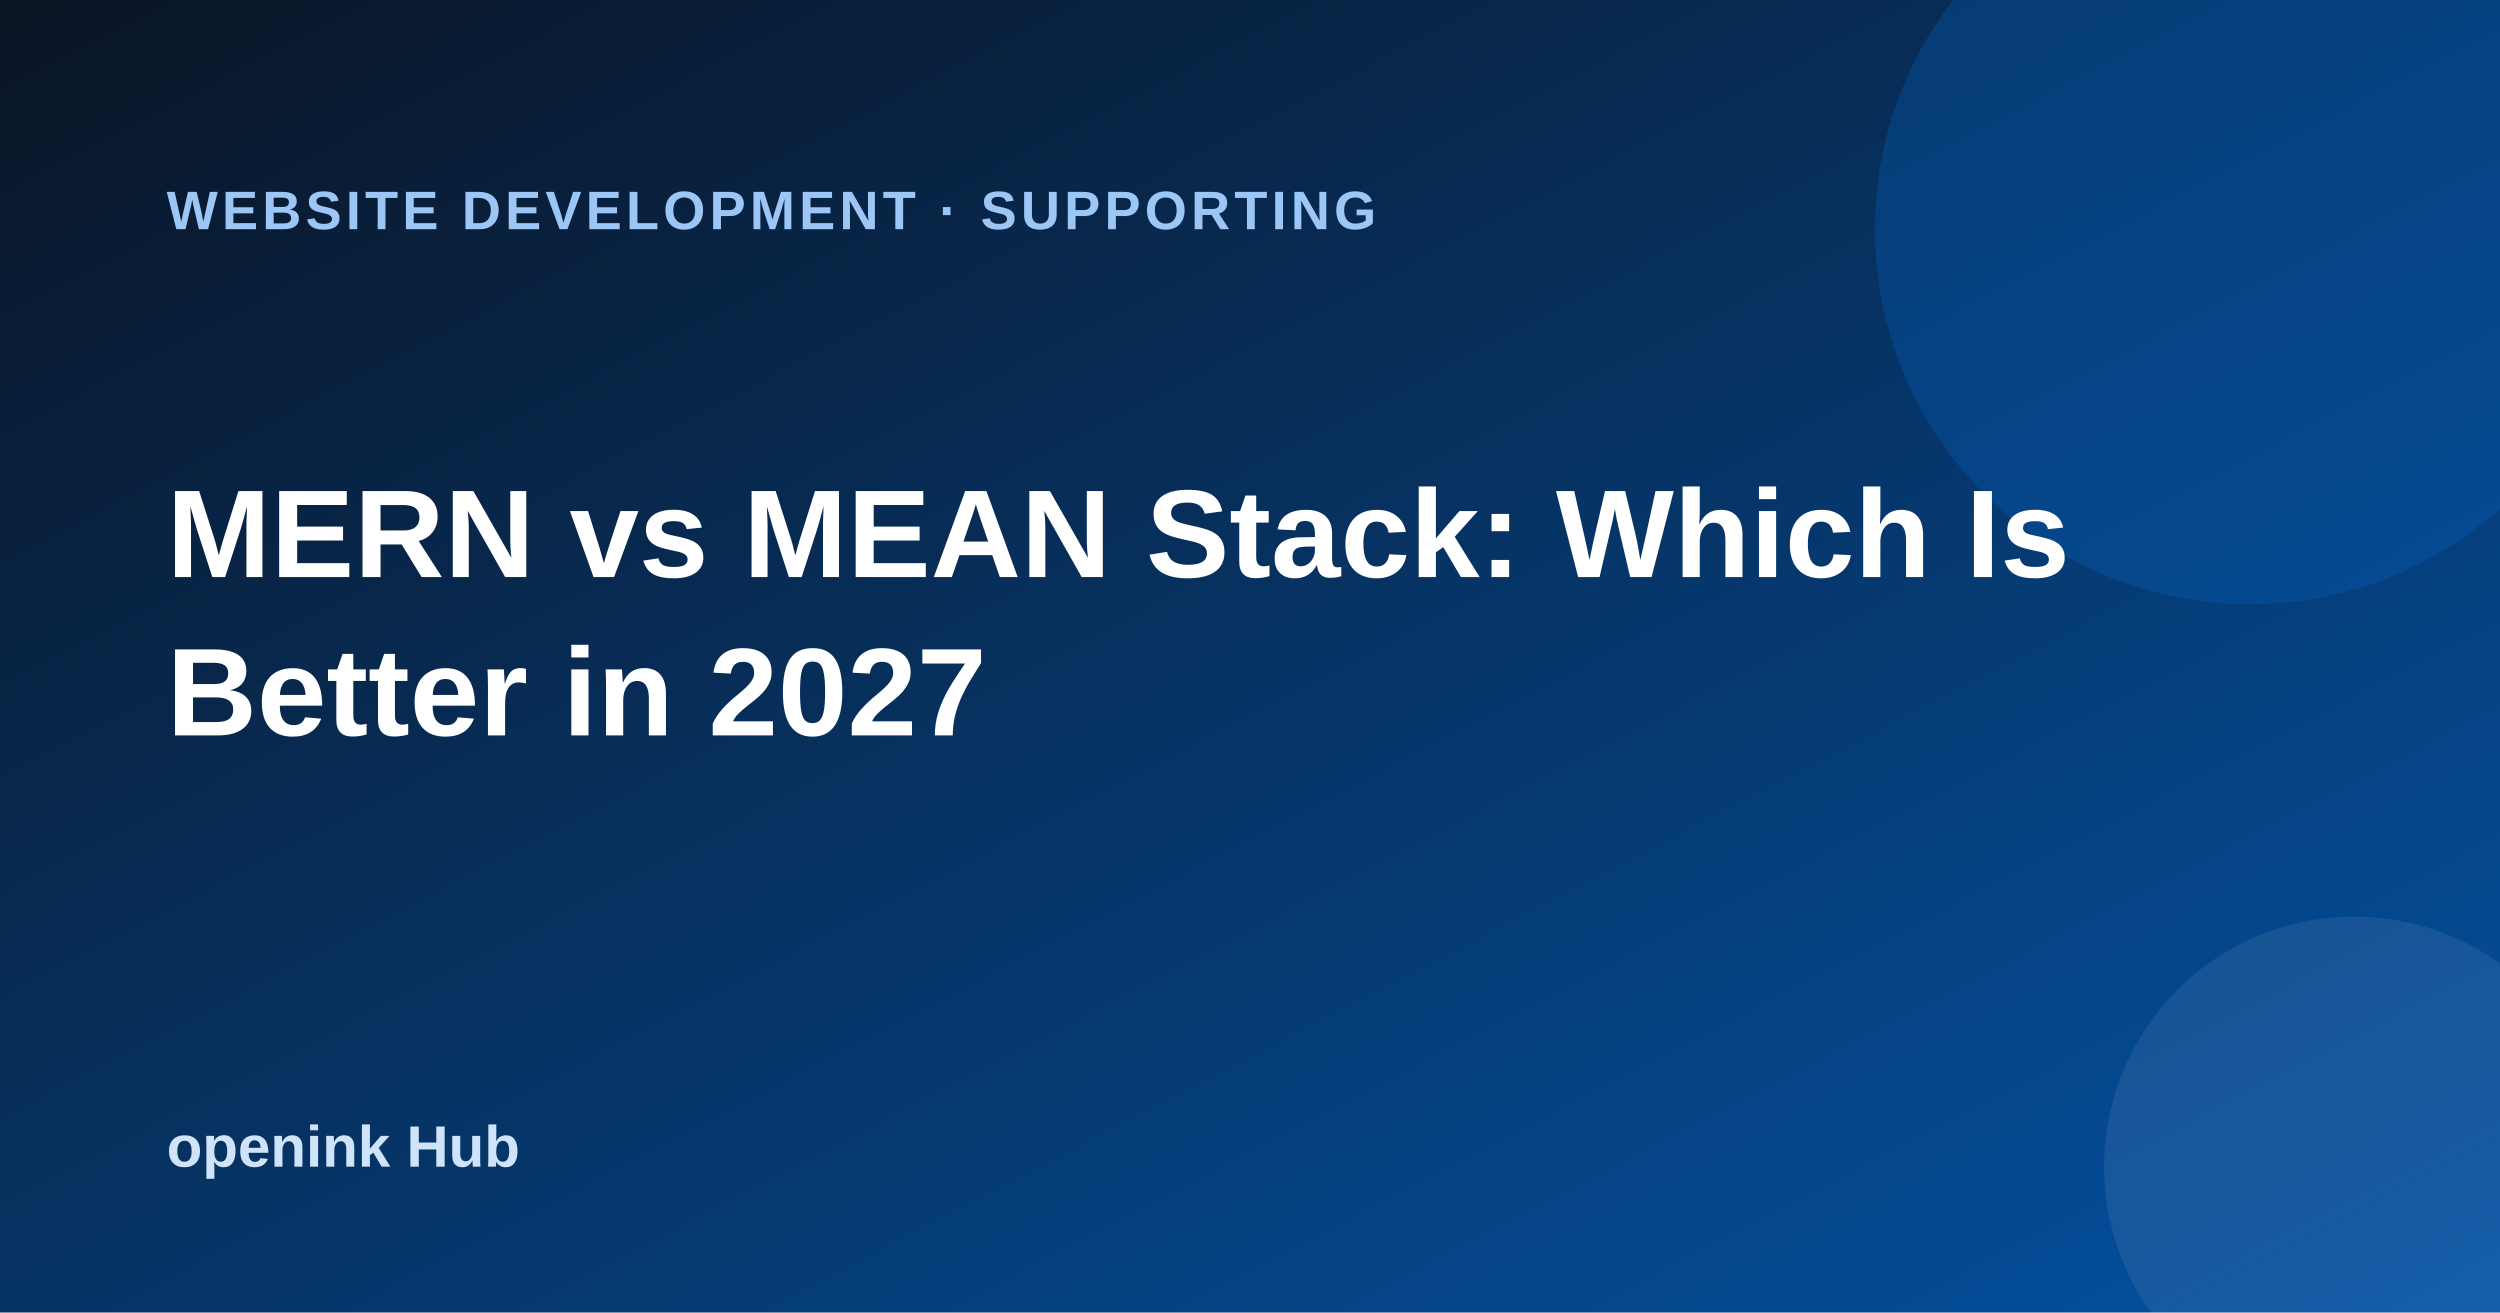
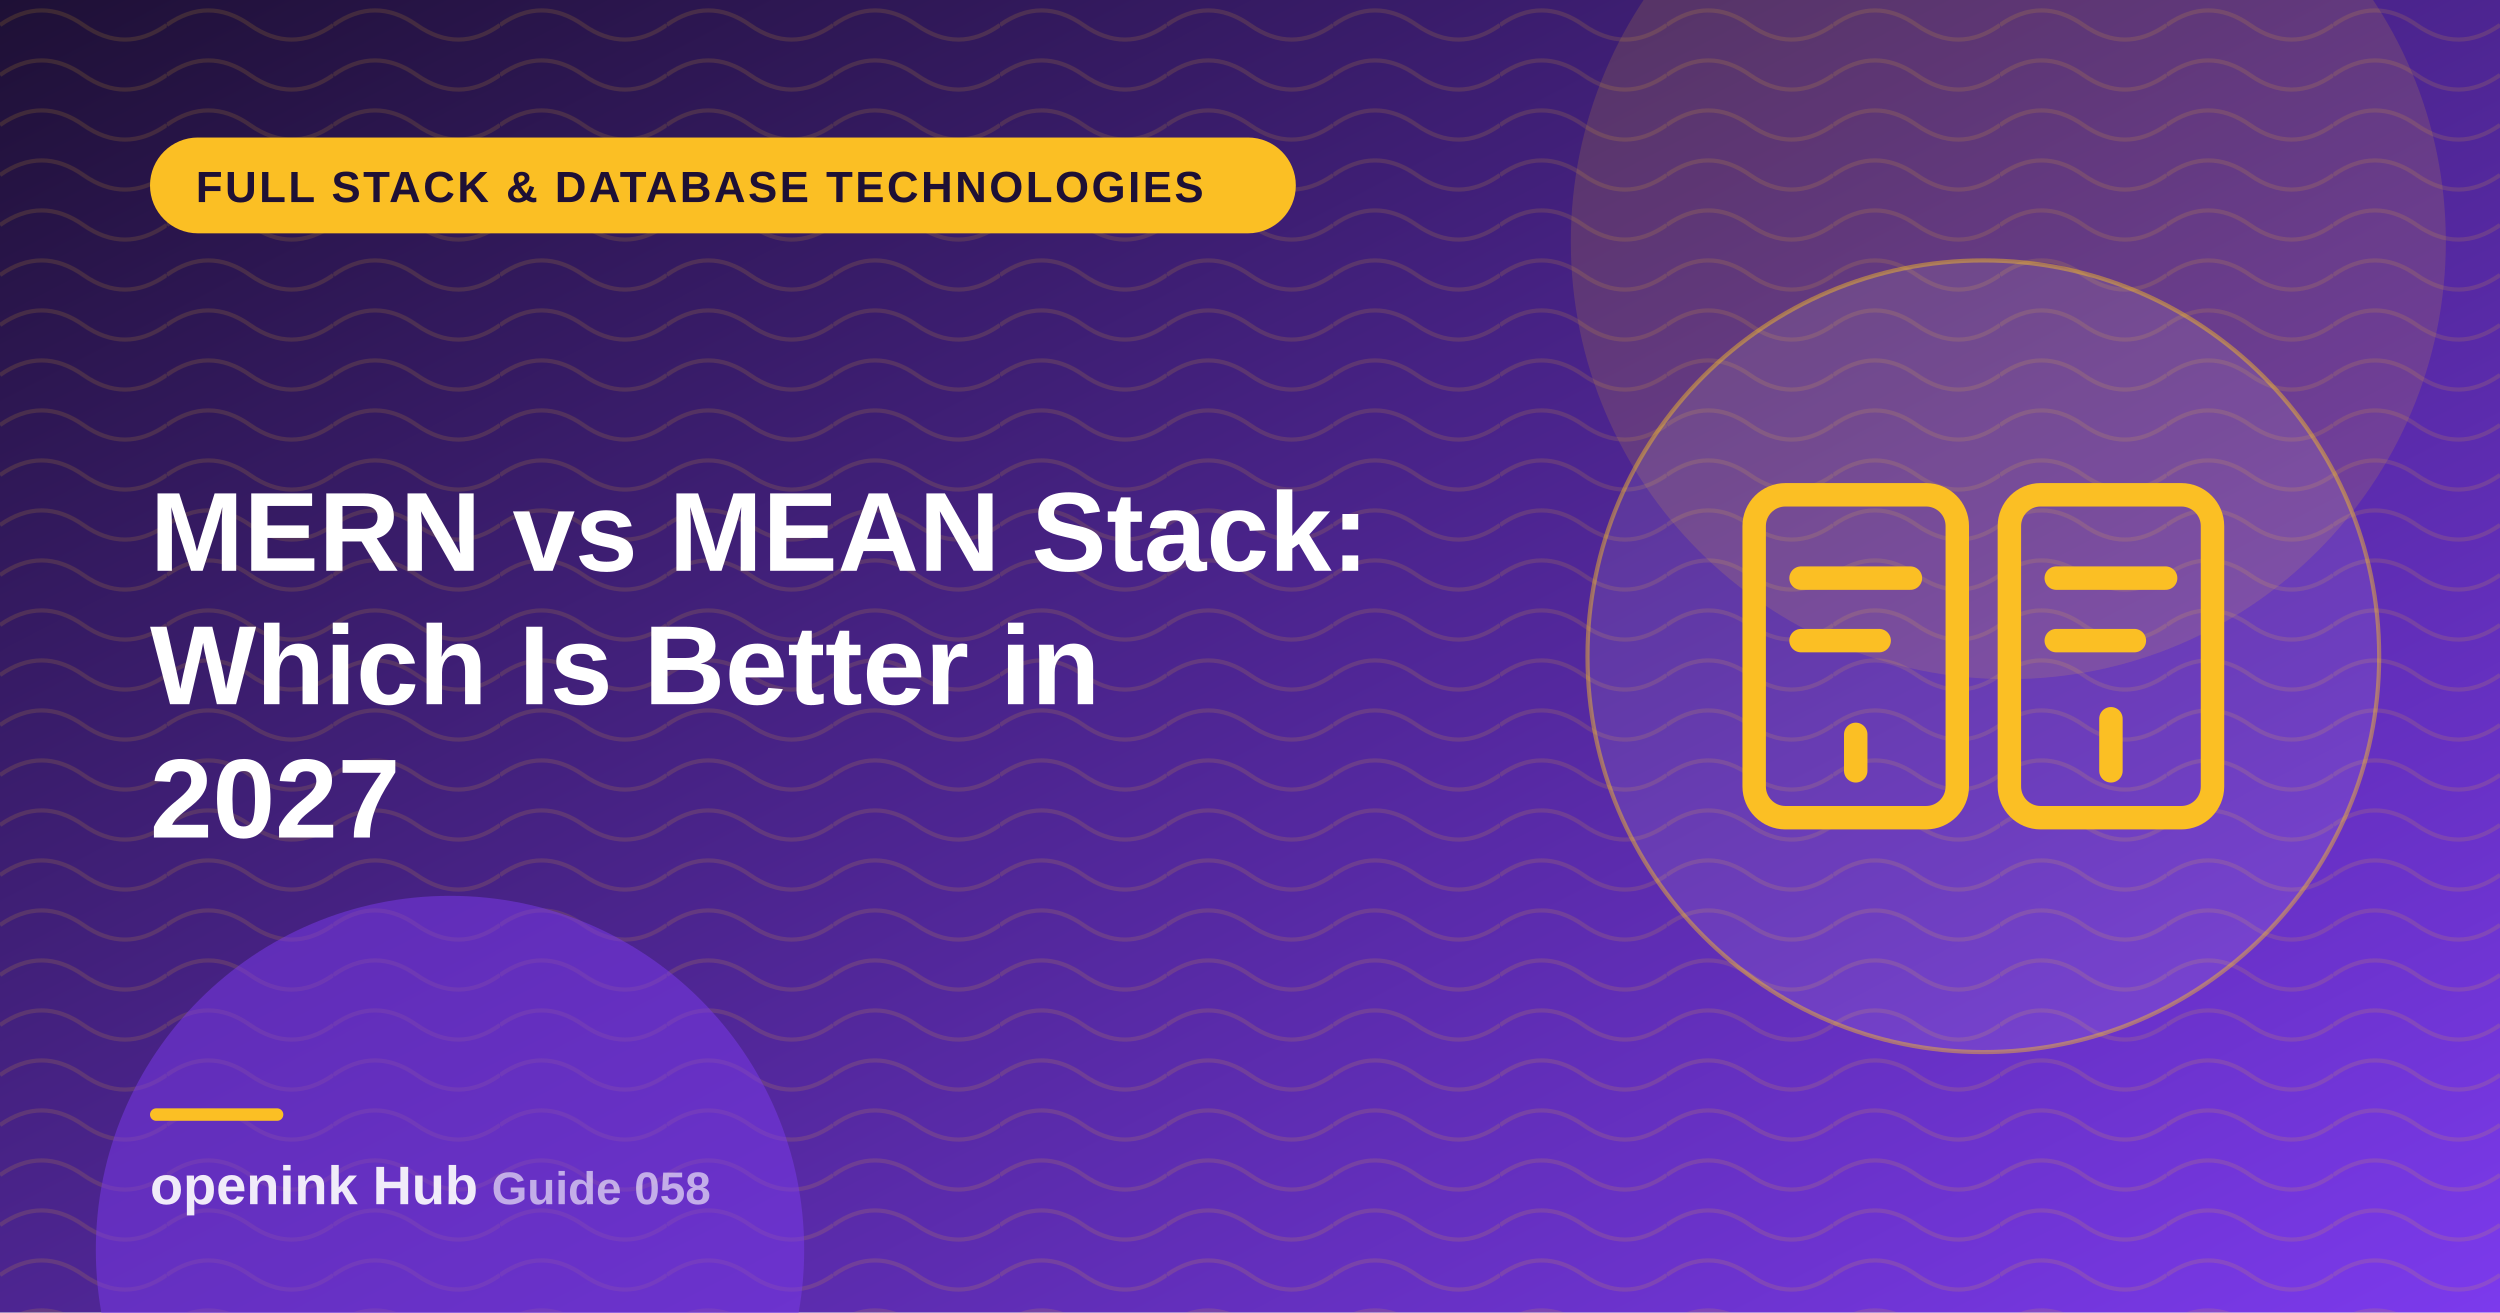
<svg xmlns="http://www.w3.org/2000/svg" width="1200" height="630" viewBox="0 0 1200 630" role="img" aria-label="MERN vs MEAN Stack: Which Is Better in 2027">
  <defs>
    <linearGradient id="g" x1="0" y1="0" x2="1" y2="1">
-       <stop offset="0" stop-color="#0a1424" />
-       <stop offset="1" stop-color="#0352a3" />
+       <stop offset="0" stop-color="#1e1035" />
+       <stop offset="1" stop-color="#7c3aed" />
    </linearGradient>
+     <pattern id="p" width="80" height="24" patternUnits="userSpaceOnUse">
+       <path d="M0 12q20-14 40 0t40 0" fill="none" stroke="#fbbf24" stroke-width="2" />
+     </pattern>
+     <style>.ic{fill:none;stroke:#fbbf24;stroke-width:9;stroke-linecap:round;stroke-linejoin:round}.ic .f{fill:#fbbf24;stroke:none}</style>
  </defs>
  <rect width="1200" height="630" fill="url(#g)" />
-   <circle cx="1080" cy="110" r="180" fill="#046bd2" opacity=".25" />
-   <circle cx="1130" cy="560" r="120" fill="#eef5fd" opacity=".08" />
-   <text x="80" y="110" fill="#9cc6f5" font-family="Segoe UI,Arial,sans-serif" font-size="26" font-weight="600" letter-spacing="2">WEBSITE DEVELOPMENT · SUPPORTING</text>
-   <text x="80" y="277" fill="#fff" font-family="Segoe UI,Arial,sans-serif" font-size="60" font-weight="700">MERN vs MEAN Stack: Which Is</text>
-   <text x="80" y="353" fill="#fff" font-family="Segoe UI,Arial,sans-serif" font-size="60" font-weight="700">Better in 2027</text>
-   <text x="80" y="560" fill="#cfe3fa" font-family="Segoe UI,Arial,sans-serif" font-size="28" font-weight="600">openink Hub</text>
+   <rect width="1200" height="630" fill="url(#p)" opacity=".14" />
+   <circle cx="964" cy="116" r="210" fill="#fbbf24" opacity=".14" />
+   <circle cx="216" cy="600" r="170" fill="#7c3aed" opacity=".5" />
+   <circle cx="952" cy="315" r="190" fill="#fff" fill-opacity=".08" stroke="#fbbf24" stroke-opacity=".45" stroke-width="2" />
+   <g class="ic" transform="translate(827 190) scale(1.25)">
+     <rect x="12" y="38" width="78" height="124" rx="12" />
+     <rect x="110" y="38" width="78" height="124" rx="12" />
+     <path d="M30 70h42M30 94h30M128 70h42M128 94h30M51 130v14M149 124v20" />
+   </g>
+   <rect x="72" y="66" width="550" height="46" rx="23" fill="#fbbf24" />
+   <text x="94" y="97" fill="#1e1035" font-family="Segoe UI,Arial,sans-serif" font-size="21" font-weight="700" letter-spacing="1.2">FULL STACK &amp; DATABASE TECHNOLOGIES</text>
+   <text x="72" y="274" fill="#fff" font-family="Segoe UI,Arial,sans-serif" font-size="54" font-weight="800">MERN vs MEAN Stack:</text>
+   <text x="72" y="338" fill="#fff" font-family="Segoe UI,Arial,sans-serif" font-size="54" font-weight="800">Which Is Better in</text>
+   <text x="72" y="402" fill="#fff" font-family="Segoe UI,Arial,sans-serif" font-size="54" font-weight="800">2027</text>
+   <rect x="72" y="532" width="64" height="6" rx="3" fill="#fbbf24" />
+   <text x="72" y="578" fill="#fff" fill-opacity=".9" font-family="Segoe UI,Arial,sans-serif" font-size="26" font-weight="700">openink Hub</text>
+   <text x="236" y="578" fill="#fff" fill-opacity=".6" font-family="Segoe UI,Arial,sans-serif" font-size="22" font-weight="600">Guide 058</text>
</svg>
